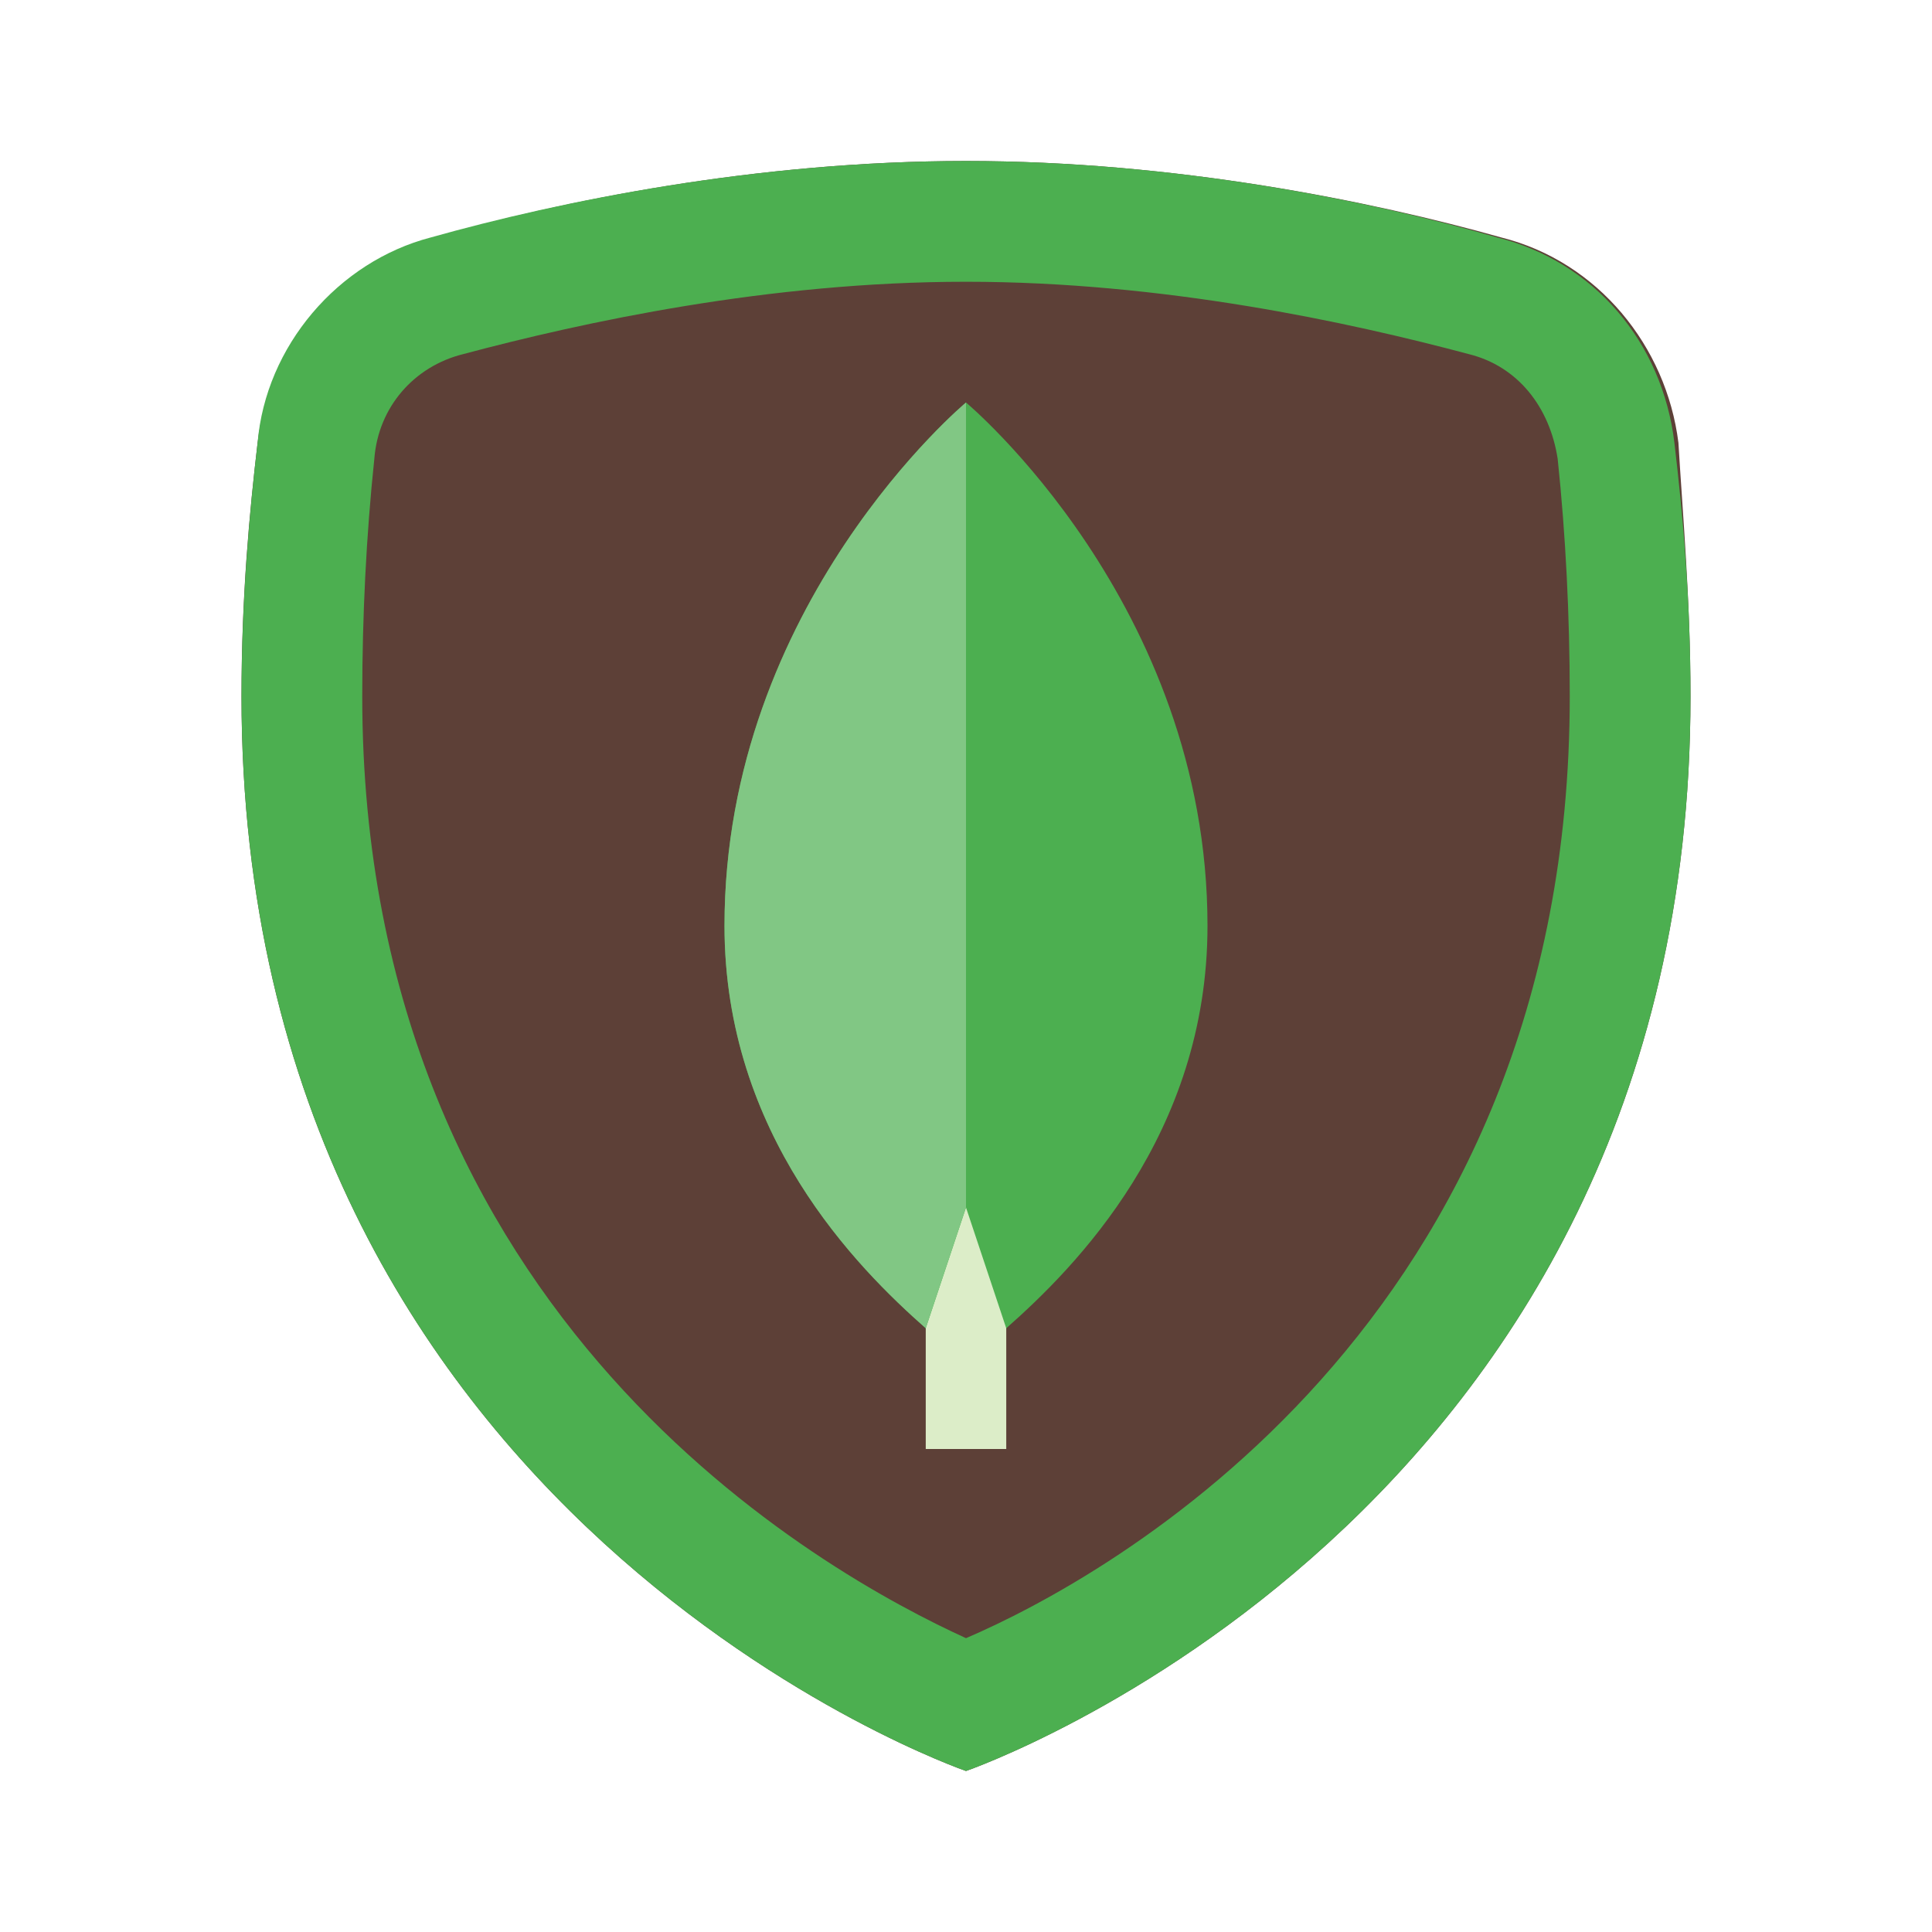
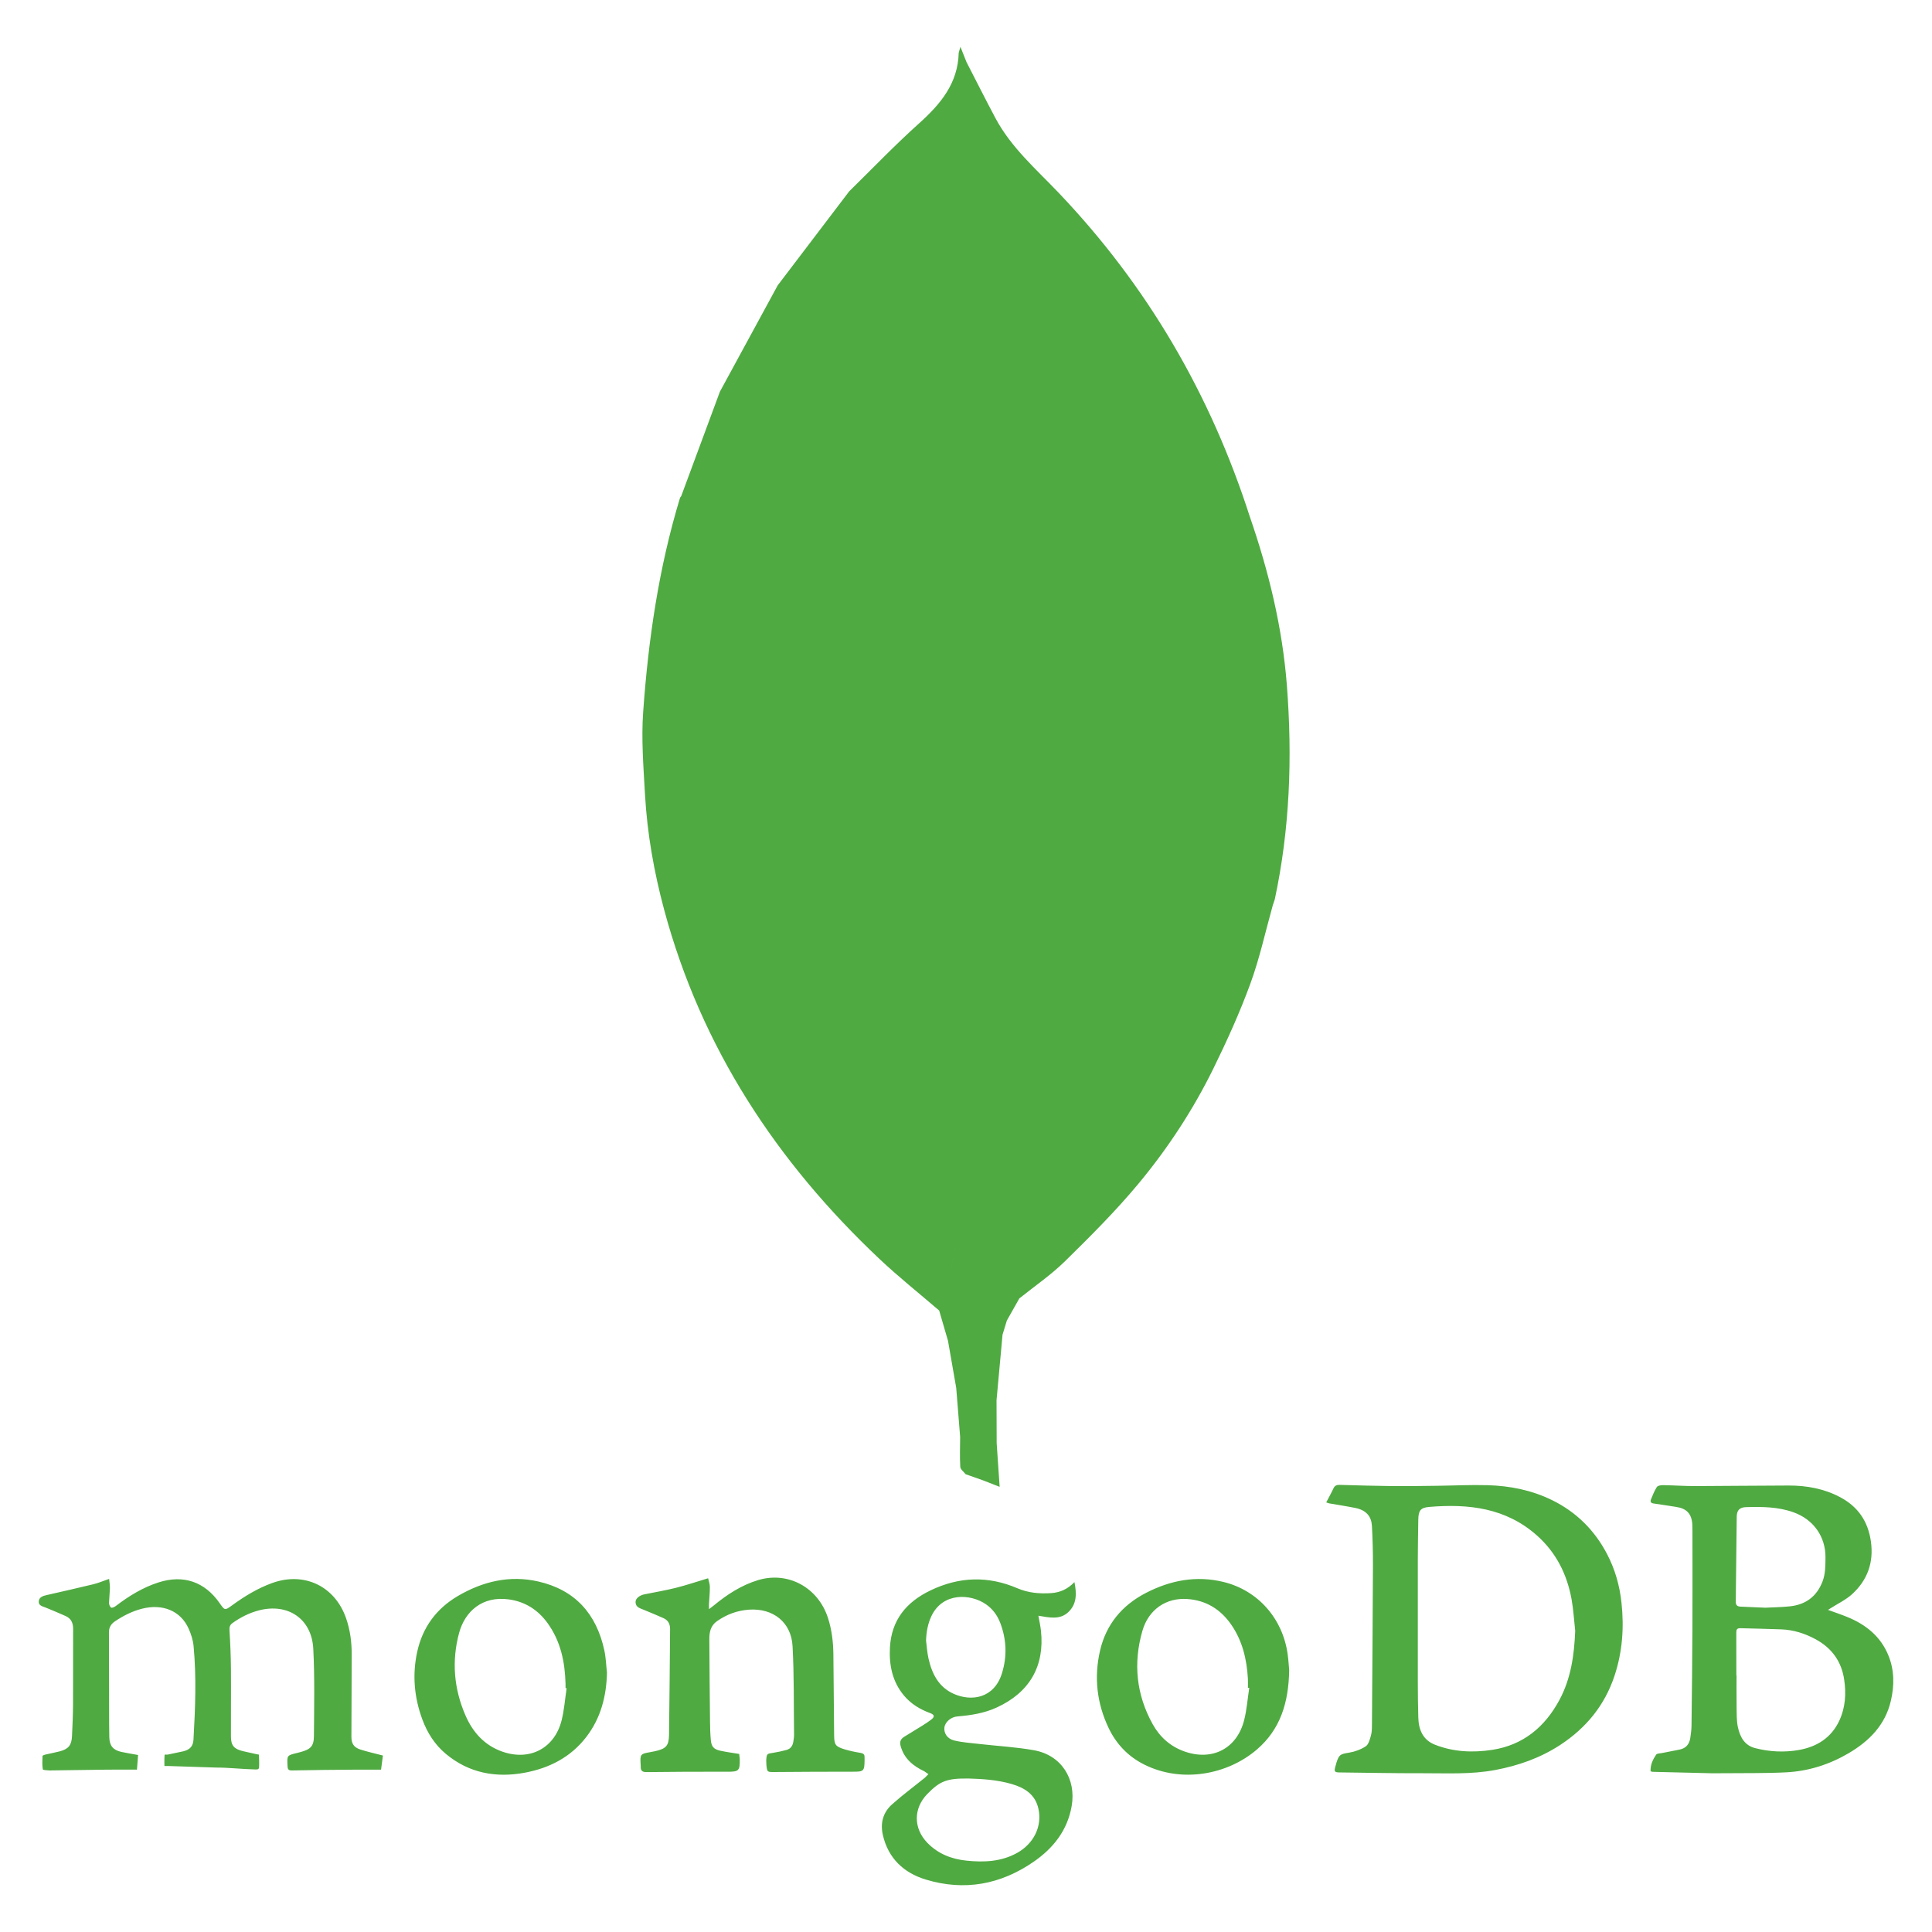
- <svg xmlns="http://www.w3.org/2000/svg" viewBox="0 0 48 48" width="96px" height="96px">
-   <path fill="#5d4037" d="M42,17.3C42,37.8,24,44,24,44S6,37.8,6,17.3c0-2.5,0.2-4.6,0.4-6.3c0.3-2.5,2-4.5,4.4-5.1 C13.9,5,18.8,4,24,4s10.1,1,13.3,1.9c2.4,0.6,4.1,2.7,4.4,5.1C41.8,12.7,42,14.9,42,17.3z" />
-   <path fill="#4caf50" d="M24,7c4.9,0,9.5,1,12.5,1.8c1.2,0.3,2,1.3,2.2,2.6c0.2,1.9,0.3,3.9,0.3,5.9c0,15.6-11.5,21.9-15,23.4 c-3.5-1.6-15-7.9-15-23.4c0-2,0.1-4,0.3-5.9c0.1-1.3,1-2.3,2.2-2.6C14.5,8,19.1,7,24,7 M24,4c-5.2,0-10.1,1-13.3,1.9 C8.4,6.5,6.6,8.6,6.4,11C6.2,12.7,6,14.9,6,17.3C6,37.8,24,44,24,44s18-6.2,18-26.7c0-2.5-0.2-4.6-0.4-6.3c-0.3-2.5-2-4.5-4.4-5.1 C34.1,5,29.2,4,24,4L24,4z" />
-   <path fill="#dcedc8" d="M23 28H25V36H23z" />
-   <path fill="#4caf50" d="M24,10c0,0-6,5-6,13c0,5.2,3.3,8.5,5,10l1-3l1,3c1.7-1.5,5-4.8,5-10C30,15,24,10,24,10z" />
-   <path fill="#81c784" d="M24,10c0,0-6,5-6,13c0,5.2,3.3,8.5,5,10l1-3V10z" />
+ <svg xmlns="http://www.w3.org/2000/svg" viewBox="0 0 128 128">
+   <path fill="#4FAA41" fill-rule="evenodd" d="M82.803 34.23c-2.604-8.108-6.781-15.284-12.667-21.459-1.488-1.562-3.142-2.993-4.18-4.936-.656-1.23-1.281-2.477-1.92-3.715l-.406-1.021-.113.402c-.053 2.02-1.197 3.389-2.621 4.668-1.604 1.438-3.096 3-4.636 4.509l-4.736 6.229-3.829 7.042-2.561 6.915-.077.107c-1.409 4.629-2.104 9.389-2.445 14.195-.129 1.807.019 3.639.12 5.455.145 2.596.596 5.147 1.272 7.66 2.457 9.126 7.444 16.695 14.263 23.127 1.266 1.195 2.635 2.282 3.956 3.418l.585 2.008.544 3.116.26 3.253c-.003.66-.03 1.323.009 1.981.011.169.231.325.355.487l1.104.388 1.149.447-.197-2.891-.009-2.848.397-4.338.288-.944.825-1.461c1.018-.818 2.109-1.562 3.036-2.473 1.677-1.647 3.351-3.317 4.852-5.122 1.947-2.341 3.623-4.896 4.969-7.636.899-1.833 1.747-3.703 2.448-5.618.618-1.688 1.001-3.463 1.488-5.2l.128-.375c1.005-4.688 1.174-9.424.805-14.19-.297-3.841-1.2-7.548-2.456-11.18zm-19.9 50.275c.154-.771.345-1.538.484-2.312-.139.774-.329 1.541-.484 2.312zm3.417.532l-.646-1.415.646 1.415.949.811-.949-.811zM106.474 102.964c-.826-1.583-2.038-2.785-3.64-3.574-1.342-.66-2.785-.95-4.269-.992-1.112-.032-2.228.025-3.342.039-.989.012-1.979.029-2.968.02-1.163-.012-2.326-.047-3.489-.08-.193-.006-.33.033-.42.229-.141.305-.308.599-.481.933l.194.062c.577.102 1.157.189 1.731.304.738.147 1.07.571 1.104 1.193.05.886.07 1.774.067 2.662-.015 3.514-.04 7.028-.066 10.541-.002.232-.006.474-.069.692-.073.252-.152.578-.34.702-.325.216-.728.362-1.115.425-.561.092-.655.117-.83.669l-.076.276c-.084.301-.039.36.275.363 1.802.02 3.603.059 5.404.053 1.643-.006 3.286.094 4.923-.215 1.547-.291 2.991-.801 4.309-1.664 1.71-1.121 2.94-2.619 3.589-4.574.524-1.579.641-3.19.463-4.841-.121-1.139-.427-2.212-.954-3.223zm-3.157 9.661c-.964 1.794-2.402 2.992-4.457 3.308-1.287.197-2.576.14-3.803-.347-.777-.308-1.066-.979-1.09-1.772-.023-.777-.032-1.555-.033-2.332-.004-2.734-.004-5.468 0-8.201.002-.861.017-1.724.031-2.586.01-.606.137-.809.728-.858 2.596-.218 5.073.062 7.13 1.889 1.272 1.13 1.996 2.571 2.297 4.226.125.69.163 1.396.241 2.096-.063 1.598-.279 3.153-1.044 4.577zM125.106 109.664c-.512-1.246-1.482-2.027-2.701-2.527-.416-.171-.845-.312-1.294-.478l.157-.1c.485-.311 1.025-.562 1.443-.945 1.016-.931 1.438-2.102 1.24-3.493-.188-1.323-.848-2.294-2.027-2.924-1.07-.57-2.224-.778-3.418-.777-2.066.002-4.133.033-6.199.037-.712.001-1.424-.052-2.136-.062-.138-.002-.343.033-.402.125-.163.25-.271.538-.387.816-.067.162-.001.251.184.275.497.068.993.153 1.491.227.688.103 1.021.461 1.063 1.154l.009.411c.001 2.155.008 4.31-.001 6.465-.011 2.151-.035 4.304-.061 6.456-.003.271-.04.543-.079.812-.059.406-.276.686-.692.774l-1.177.232c-.139.028-.34.024-.397.11-.216.323-.39.676-.366 1.102l.121.033 3.953.097.793-.003c1.368-.016 2.738.011 4.104-.059 1.479-.074 2.868-.513 4.152-1.268 1.367-.805 2.419-1.866 2.793-3.462.24-1.019.241-2.044-.166-3.028zm-10.043-9.181c.006-.433.197-.621.627-.632 1.059-.029 2.111-.023 3.133.342 1.322.472 2.135 1.612 2.12 3.005-.007.535.001 1.065-.196 1.579-.389 1.012-1.135 1.546-2.193 1.65-.552.056-1.109.062-1.601.088l-1.642-.072c-.218-.008-.313-.104-.312-.328l.064-5.632zm6.806 13.494c-.529 1.151-1.493 1.756-2.7 1.966-.965.168-1.938.119-2.892-.127-.706-.181-.994-.748-1.135-1.377-.095-.421-.079-.922-.087-1.36-.013-.676-.003-2.079-.003-2.079h-.014c0-1 .003-1.866-.003-2.825-.001-.207.034-.31.287-.302.898.027 1.799.042 2.697.077.803.031 1.555.269 2.262.65 1.076.58 1.724 1.468 1.902 2.688.136.925.078 1.835-.314 2.689zM23.282 115.055l.019-5.437c.003-.818-.101-1.62-.369-2.396-.739-2.137-2.777-3.11-4.899-2.343-.965.349-1.83.878-2.656 1.478-.481.35-.481.35-.829-.149-.985-1.412-2.392-1.895-4.03-1.374-1.059.336-1.985.911-2.862 1.579-.082.062-.247.131-.296.094-.082-.061-.139-.206-.137-.315l.06-.966c.005-.203-.034-.407-.054-.62-.396.137-.712.274-1.043.354-1.023.25-2.053.48-3.082.715-.249.057-.512.132-.536.418-.025.281.246.328.456.412.442.178.881.367 1.318.559.367.162.504.455.502.849-.007 1.685.004 3.368-.006 5.053-.004.685-.036 1.369-.067 2.054-.028.607-.235.861-.823 1.014-.312.082-.629.137-.943.211-.069.016-.187.06-.188.094-.013.297-.029.601.021.89.01.052.324.052.498.072l.117-.007c1.212-.018 2.424-.037 3.637-.05.643-.007 1.285-.001 1.983-.001l.075-.97c-.4-.073-.757-.128-1.109-.205-.549-.12-.783-.411-.797-.965l-.01-.793c-.006-2.057-.014-4.113-.014-6.17 0-.299.124-.536.387-.715.557-.376 1.145-.675 1.796-.842 1.372-.351 2.562.137 3.09 1.304.167.368.298.775.335 1.175.194 2.062.11 4.126-.007 6.188-.025.445-.234.669-.673.778l-1.032.218c-.083.021-.204-.035-.21.034-.023.285-.01.722-.01.722h.246l3.142.103c.861-.002 1.723.102 2.583.124.154.003.291.026.3-.152.014-.282.002-.547-.011-.829l-.164-.029-.885-.199c-.597-.141-.803-.368-.805-.972-.007-1.489.013-2.977 0-4.465-.007-.851-.04-1.702-.095-2.551-.015-.226.02-.374.2-.501.53-.378 1.103-.669 1.732-.835 1.935-.51 3.519.551 3.619 2.546.098 1.924.057 3.855.042 5.783-.005.671-.227.874-.888 1.054l-.228.059c-.677.162-.671.162-.631.881.013.225.075.283.315.277 1.379-.031 2.758-.039 4.137-.051.564-.005 1.128 0 1.742 0l.125-.936c-.539-.143-1.036-.249-1.516-.406-.424-.144-.574-.4-.572-.848zM70.771 106.814c.568-.527.572-1.223.413-1.996-.45.471-.954.688-1.529.729-.771.055-1.528-.012-2.246-.319-1.942-.834-3.854-.775-5.76.14-1.603.768-2.589 1.965-2.688 3.78-.063 1.163.155 2.264.931 3.189.465.554 1.062.913 1.735 1.161.29.107.312.245.069.43-.178.137-.367.261-.557.38-.406.255-.815.507-1.226.754-.241.146-.323.332-.244.617.231.838.826 1.322 1.57 1.675l.271.189-.237.237c-.729.591-1.487 1.149-2.185 1.776-.586.527-.775 1.233-.598 2.012.357 1.555 1.388 2.517 2.851 2.959 2.557.774 4.958.33 7.147-1.185 1.298-.899 2.229-2.069 2.512-3.679.317-1.809-.688-3.379-2.487-3.703-1.19-.216-2.408-.278-3.612-.416-.562-.064-1.132-.102-1.679-.231-.465-.11-.696-.489-.653-.859.043-.364.43-.703.873-.738.892-.072 1.766-.211 2.588-.587 2.178-.996 3.189-2.74 2.936-5.088-.033-.316-.105-.628-.17-.996.697.117 1.41.294 1.975-.231zm-6.609 11.017c.886.026 1.894.081 2.868.366.857.25 1.562.688 1.77 1.645.251 1.156-.305 2.306-1.424 2.924-1.048.578-2.186.626-3.34.507-.988-.102-1.877-.444-2.589-1.174-.938-.961-.943-2.291-.004-3.249.839-.856 1.288-1.033 2.719-1.019zm2.217-6.962c-.516 1.651-2.018 1.879-3.195 1.351-1.003-.449-1.44-1.333-1.669-2.342-.089-.388-.11-.791-.162-1.188.021-.569.115-1.115.36-1.627.751-1.577 2.596-1.483 3.617-.769.438.306.743.722.934 1.215.424 1.104.467 2.229.115 3.36zM57.009 116.132c-.355-.057-.712-.131-1.057-.236-.608-.186-.682-.3-.689-.943-.018-1.792-.03-3.584-.05-5.375-.01-.806-.106-1.601-.353-2.371-.65-2.03-2.641-3.12-4.633-2.521-1.104.333-2.052.952-2.935 1.679l-.322.247.001-.331c.021-.381.062-.762.059-1.143-.002-.199-.078-.399-.115-.574-.753.227-1.428.455-2.117.629-.691.174-1.396.292-2.095.434-.347.07-.602.28-.596.519.009.337.288.402.532.503.442.181.883.364 1.32.558.312.139.439.397.436.732-.022 2.329-.036 4.659-.07 6.989-.01.736-.196.93-.92 1.092l-.316.063c-.67.115-.689.142-.643.849l.004.117c-.008.272.111.36.391.357 1.78-.021 3.561-.031 5.341-.024.763.003.845-.057.829-.841l-.036-.337c-.436-.073-.853-.126-1.261-.216-.427-.095-.58-.27-.62-.704-.037-.397-.049-.8-.053-1.2-.02-1.831-.036-3.662-.045-5.492-.002-.461.083-.889.507-1.186.643-.449 1.347-.709 2.125-.762 1.588-.109 2.795.832 2.881 2.415.106 1.953.074 3.913.099 5.87.002.146-.024.293-.044.438-.038.286-.178.501-.468.575-.283.074-.57.14-.859.184-.431.064-.44.061-.473.496l.011.293c.051.506.052.491.564.486 1.722-.014 3.443-.023 5.164-.021.72.002.771-.032.777-.774l-.002-.176c.011-.19-.074-.267-.269-.298zM81.061 104.809c-1.805-.441-3.517-.113-5.143.728-1.58.817-2.636 2.08-3.038 3.824-.406 1.763-.212 3.483.567 5.12.507 1.063 1.287 1.885 2.349 2.419 2.486 1.252 5.527.684 7.477-.991 1.539-1.321 2.104-3.08 2.138-5.257-.021-.218-.042-.638-.1-1.054-.327-2.37-1.968-4.231-4.25-4.789zm1.367 9.155c-.479 1.886-2.11 2.724-3.95 2.076-.939-.33-1.641-.961-2.113-1.814-1.086-1.96-1.295-4.044-.677-6.182.412-1.424 1.584-2.203 2.978-2.105 1.246.087 2.204.685 2.907 1.699.741 1.07 1.027 2.287 1.103 3.565.013.205.002.41.002.616l.088.01c-.11.713-.162 1.44-.338 2.135zM35.664 104.778c-1.899-.434-3.678-.005-5.326.96-1.425.834-2.346 2.08-2.699 3.708-.331 1.521-.196 3.016.343 4.473.328.888.825 1.669 1.554 2.278 1.535 1.281 3.329 1.605 5.238 1.248 1.616-.303 3.036-1.021 4.068-2.364.966-1.256 1.334-2.698 1.372-4.261-.057-.495-.071-.999-.176-1.482-.522-2.411-1.932-4.003-4.374-4.56zm1.549 9.18c-.463 1.876-2.12 2.735-3.947 2.087-1.173-.417-1.937-1.276-2.42-2.377-.774-1.769-.932-3.61-.431-5.476.384-1.427 1.541-2.478 3.312-2.226 1.087.154 1.935.709 2.567 1.592.854 1.191 1.135 2.555 1.174 3.988v.293l.072.011c-.105.704-.157 1.42-.327 2.108z" clip-rule="evenodd" />
</svg>
